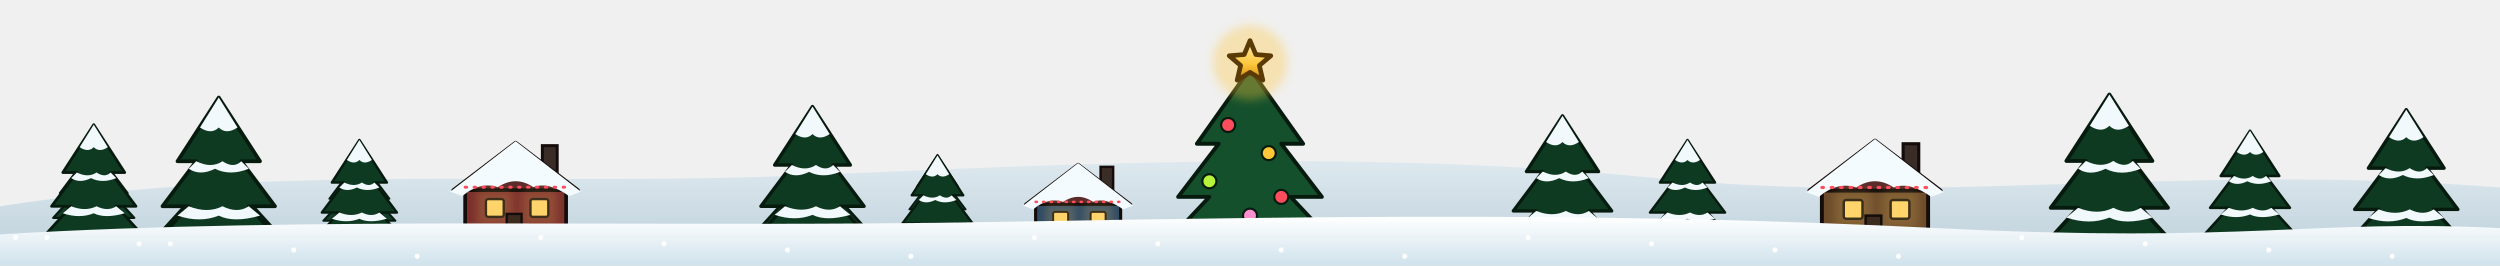
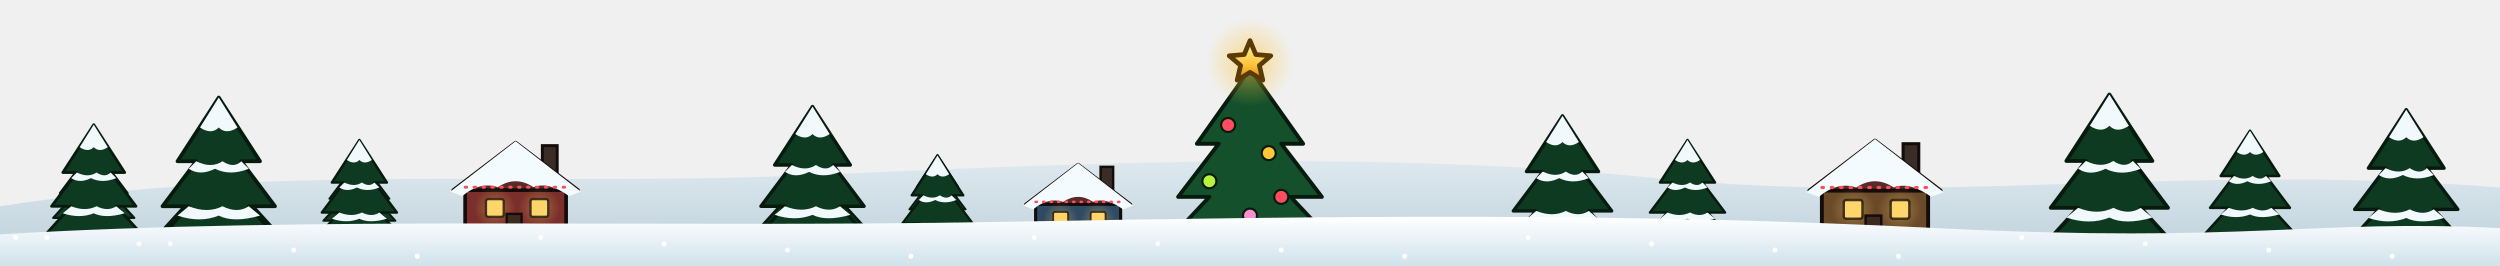
<svg xmlns="http://www.w3.org/2000/svg" viewBox="0 0 1600 170" width="1600" height="170" preserveAspectRatio="xMidYMax slice">
  <defs>
    <linearGradient id="h1" x1="0" y1="0" x2="0" y2="1">
      <stop offset="0" stop-color="#cfe3ee" />
      <stop offset="1" stop-color="#8fb3c7" />
    </linearGradient>
    <linearGradient id="h2" x1="0" y1="0" x2="0" y2="1">
      <stop offset="0" stop-color="#ffffff" />
      <stop offset="1" stop-color="#cfe2ec" />
    </linearGradient>
    <linearGradient id="goldstar" x1="0" y1="0" x2="0" y2="1">
      <stop offset="0" stop-color="#fff2b0" />
      <stop offset=".6" stop-color="#ffc63a" />
      <stop offset="1" stop-color="#d48a12" />
    </linearGradient>
-     <filter id="soft" x="-50%" y="-50%" width="200%" height="200%">
-       <feGaussianBlur stdDeviation="3" />
-     </filter>
+     <radialGradient id="starglow">
+       <stop offset="0" stop-color="#ffc63a" stop-opacity=".55" />
+       <stop offset="1" stop-color="#ffc63a" stop-opacity="0" />
+     </radialGradient>
+     <radialGradient id="win">
+       <stop offset="0" stop-color="#ffd56b" stop-opacity=".35" />
+       <stop offset="1" stop-color="#ffd56b" stop-opacity="0" />
+     </radialGradient>
  </defs>
  <path d="M0 132C180 104 340 120 520 112S880 96 1060 114S1400 104 1600 120V170H0Z" fill="url(#h1)" opacity=".55" />
  <g transform="translate(60 138) scale(0.72)">
    <rect x="-4" y="-6" width="8" height="12" fill="#3b2a1e" />
    <path d="M0 -78L22 -44H12L30 -20H16L36 2H-36L-16 -20H-30L-12 -44H-22Z" fill="#123d26" stroke="#061a0e" stroke-width="2" stroke-linejoin="round" />
    <path d="M0 -78L10 -62Q4 -58 0 -62Q-4 -58 -10 -62ZM-12 -44Q-4 -40 2 -44Q8 -40 12 -44L16 -40Q6 -36 -2 -40Q-10 -36 -16 -40ZM-16 -20Q-6 -16 2 -20Q10 -16 16 -20L22 -15Q8 -11 0 -15Q-10 -11 -22 -15Z" fill="#f2f9fc" />
  </g>
  <g transform="translate(140 144) scale(0.96)">
    <rect x="-4" y="-6" width="8" height="12" fill="#3b2a1e" />
    <path d="M0 -78L22 -44H12L30 -20H16L36 2H-36L-16 -20H-30L-12 -44H-22Z" fill="#123d26" stroke="#061a0e" stroke-width="2" stroke-linejoin="round" />
    <path d="M0 -78L10 -62Q4 -58 0 -62Q-4 -58 -10 -62ZM-12 -44Q-4 -40 2 -44Q8 -40 12 -44L16 -40Q6 -36 -2 -40Q-10 -36 -16 -40ZM-16 -20Q-6 -16 2 -20Q10 -16 16 -20L22 -15Q8 -11 0 -15Q-10 -11 -22 -15Z" fill="#f2f9fc" />
  </g>
  <g transform="translate(230 140) scale(0.64)">
    <rect x="-4" y="-6" width="8" height="12" fill="#3b2a1e" />
    <path d="M0 -78L22 -44H12L30 -20H16L36 2H-36L-16 -20H-30L-12 -44H-22Z" fill="#123d26" stroke="#061a0e" stroke-width="2" stroke-linejoin="round" />
    <path d="M0 -78L10 -62Q4 -58 0 -62Q-4 -58 -10 -62ZM-12 -44Q-4 -40 2 -44Q8 -40 12 -44L16 -40Q6 -36 -2 -40Q-10 -36 -16 -40ZM-16 -20Q-6 -16 2 -20Q10 -16 16 -20L22 -15Q8 -11 0 -15Q-10 -11 -22 -15Z" fill="#f2f9fc" />
  </g>
  <g transform="translate(520 142) scale(0.88)">
    <rect x="-4" y="-6" width="8" height="12" fill="#3b2a1e" />
    <path d="M0 -78L22 -44H12L30 -20H16L36 2H-36L-16 -20H-30L-12 -44H-22Z" fill="#123d26" stroke="#061a0e" stroke-width="2" stroke-linejoin="round" />
    <path d="M0 -78L10 -62Q4 -58 0 -62Q-4 -58 -10 -62ZM-12 -44Q-4 -40 2 -44Q8 -40 12 -44L16 -40Q6 -36 -2 -40Q-10 -36 -16 -40ZM-16 -20Q-6 -16 2 -20Q10 -16 16 -20L22 -15Q8 -11 0 -15Q-10 -11 -22 -15Z" fill="#f2f9fc" />
  </g>
  <g transform="translate(600 146) scale(0.6)">
    <rect x="-4" y="-6" width="8" height="12" fill="#3b2a1e" />
    <path d="M0 -78L22 -44H12L30 -20H16L36 2H-36L-16 -20H-30L-12 -44H-22Z" fill="#123d26" stroke="#061a0e" stroke-width="2" stroke-linejoin="round" />
    <path d="M0 -78L10 -62Q4 -58 0 -62Q-4 -58 -10 -62ZM-12 -44Q-4 -40 2 -44Q8 -40 12 -44L16 -40Q6 -36 -2 -40Q-10 -36 -16 -40ZM-16 -20Q-6 -16 2 -20Q10 -16 16 -20L22 -15Q8 -11 0 -15Q-10 -11 -22 -15Z" fill="#f2f9fc" />
  </g>
  <g transform="translate(330 154) scale(0.95)">
    <rect x="18" y="-64" width="10" height="18" fill="#3a2c27" stroke="#140c0a" stroke-width="2" />
    <rect x="-34" y="-36" width="68" height="36" fill="#7a2f2b" stroke="#140c0a" stroke-width="2.5" />
    <path d="M-42 -34L0 -66L42 -34Z" fill="#5a2a28" stroke="#140c0a" stroke-width="2.5" stroke-linejoin="round" />
    <path d="M-44 -33L0 -67L44 -33L36 -30Q22 -40 12 -36Q0 -44 -12 -36Q-24 -40 -36 -30Z" fill="#f4fbff" />
    <rect x="-20" y="-28" width="12" height="12" rx="1.5" fill="#ffd56b" stroke="#140c0a" stroke-width="1.6" />
-     <rect x="-26" y="-34" width="24" height="24" fill="#ffd56b" opacity=".18" filter="url(#soft)" />
+     <circle cx="-14" cy="-22" r="14" fill="url(#win)" />
    <rect x="10" y="-28" width="12" height="12" rx="1.5" fill="#ffd56b" stroke="#140c0a" stroke-width="1.6" />
-     <rect x="4" y="-34" width="24" height="24" fill="#ffd56b" opacity=".18" filter="url(#soft)" />
+     <circle cx="16" cy="-22" r="14" fill="url(#win)" />
    <rect x="-6" y="-18" width="10" height="18" fill="#3b2a1e" stroke="#140c0a" stroke-width="1.6" />
    <path d="M-34 -36H34" stroke="#ff4d5e" stroke-width="2" stroke-dasharray="1 5" stroke-linecap="round" />
  </g>
  <g transform="translate(690 158) scale(0.8)">
    <rect x="18" y="-64" width="10" height="18" fill="#3a2c27" stroke="#140c0a" stroke-width="2" />
    <rect x="-34" y="-36" width="68" height="36" fill="#2f4a63" stroke="#140c0a" stroke-width="2.5" />
    <path d="M-42 -34L0 -66L42 -34Z" fill="#5a2a28" stroke="#140c0a" stroke-width="2.5" stroke-linejoin="round" />
    <path d="M-44 -33L0 -67L44 -33L36 -30Q22 -40 12 -36Q0 -44 -12 -36Q-24 -40 -36 -30Z" fill="#f4fbff" />
    <rect x="-20" y="-28" width="12" height="12" rx="1.5" fill="#ffd56b" stroke="#140c0a" stroke-width="1.6" />
-     <rect x="-26" y="-34" width="24" height="24" fill="#ffd56b" opacity=".18" filter="url(#soft)" />
+     <circle cx="-14" cy="-22" r="14" fill="url(#win)" />
    <rect x="10" y="-28" width="12" height="12" rx="1.5" fill="#ffd56b" stroke="#140c0a" stroke-width="1.6" />
-     <rect x="4" y="-34" width="24" height="24" fill="#ffd56b" opacity=".18" filter="url(#soft)" />
+     <circle cx="16" cy="-22" r="14" fill="url(#win)" />
    <rect x="-6" y="-18" width="10" height="18" fill="#3b2a1e" stroke="#140c0a" stroke-width="1.6" />
    <path d="M-34 -36H34" stroke="#ff4d5e" stroke-width="2" stroke-dasharray="1 5" stroke-linecap="round" />
  </g>
  <g transform="translate(1200 156) scale(1)">
    <rect x="18" y="-64" width="10" height="18" fill="#3a2c27" stroke="#140c0a" stroke-width="2" />
    <rect x="-34" y="-36" width="68" height="36" fill="#6b4a2a" stroke="#140c0a" stroke-width="2.5" />
    <path d="M-42 -34L0 -66L42 -34Z" fill="#5a2a28" stroke="#140c0a" stroke-width="2.5" stroke-linejoin="round" />
    <path d="M-44 -33L0 -67L44 -33L36 -30Q22 -40 12 -36Q0 -44 -12 -36Q-24 -40 -36 -30Z" fill="#f4fbff" />
    <rect x="-20" y="-28" width="12" height="12" rx="1.5" fill="#ffd56b" stroke="#140c0a" stroke-width="1.6" />
-     <rect x="-26" y="-34" width="24" height="24" fill="#ffd56b" opacity=".18" filter="url(#soft)" />
+     <circle cx="-14" cy="-22" r="14" fill="url(#win)" />
    <rect x="10" y="-28" width="12" height="12" rx="1.5" fill="#ffd56b" stroke="#140c0a" stroke-width="1.6" />
-     <rect x="4" y="-34" width="24" height="24" fill="#ffd56b" opacity=".18" filter="url(#soft)" />
+     <circle cx="16" cy="-22" r="14" fill="url(#win)" />
    <rect x="-6" y="-18" width="10" height="18" fill="#3b2a1e" stroke="#140c0a" stroke-width="1.6" />
    <path d="M-34 -36H34" stroke="#ff4d5e" stroke-width="2" stroke-dasharray="1 5" stroke-linecap="round" />
  </g>
  <g transform="translate(800 156)">
    <path d="M0 -112L34 -64H20L46 -30H26L56 2H-56L-26 -30H-46L-20 -64H-34Z" fill="#14502c" stroke="#061a0e" stroke-width="2.5" stroke-linejoin="round" />
    <circle cx="-14" cy="-76" r="4.5" fill="#ff4d5e" stroke="#061a0e" stroke-width="1.4" />
    <circle cx="12" cy="-58" r="4.5" fill="#ffc63a" stroke="#061a0e" stroke-width="1.4" />
    <circle cx="-26" cy="-40" r="4.5" fill="#b9f43c" stroke="#061a0e" stroke-width="1.4" />
    <circle cx="20" cy="-30" r="4.5" fill="#ff4d5e" stroke="#061a0e" stroke-width="1.4" />
    <circle cx="-36" cy="-10" r="4.5" fill="#ffc63a" stroke="#061a0e" stroke-width="1.4" />
    <circle cx="34" cy="-8" r="4.5" fill="#62dcea" stroke="#061a0e" stroke-width="1.4" />
    <circle cx="0" cy="-18" r="4.5" fill="#ff8fd0" stroke="#061a0e" stroke-width="1.4" />
-     <circle cx="0" cy="-116" r="23.8" fill="#ffc63a" opacity=".35" filter="url(#soft)" />
+     <circle cx="0" cy="-116" r="28" fill="url(#starglow)" />
    <path d="M0.0 -130.0L3.7 -121.1L13.3 -120.3L6.0 -114.1L8.2 -104.7L0.0 -109.7L-8.2 -104.7L-6.0 -114.1L-13.3 -120.3L-3.7 -121.1Z" fill="url(#goldstar)" stroke="#5a3a05" stroke-width="3" stroke-linejoin="round" />
  </g>
  <g transform="translate(60 150) scale(0.9)">
    <rect x="-4" y="-6" width="8" height="12" fill="#3b2a1e" />
    <path d="M0 -78L22 -44H12L30 -20H16L36 2H-36L-16 -20H-30L-12 -44H-22Z" fill="#0f3a22" stroke="#061a0e" stroke-width="2" stroke-linejoin="round" />
    <path d="M0 -78L10 -62Q4 -58 0 -62Q-4 -58 -10 -62ZM-12 -44Q-4 -40 2 -44Q8 -40 12 -44L16 -40Q6 -36 -2 -40Q-10 -36 -16 -40ZM-16 -20Q-6 -16 2 -20Q10 -16 16 -20L22 -15Q8 -11 0 -15Q-10 -11 -22 -15Z" fill="#f2f9fc" />
  </g>
  <g transform="translate(140 156) scale(1.2)">
    <rect x="-4" y="-6" width="8" height="12" fill="#3b2a1e" />
    <path d="M0 -78L22 -44H12L30 -20H16L36 2H-36L-16 -20H-30L-12 -44H-22Z" fill="#0f3a22" stroke="#061a0e" stroke-width="2" stroke-linejoin="round" />
    <path d="M0 -78L10 -62Q4 -58 0 -62Q-4 -58 -10 -62ZM-12 -44Q-4 -40 2 -44Q8 -40 12 -44L16 -40Q6 -36 -2 -40Q-10 -36 -16 -40ZM-16 -20Q-6 -16 2 -20Q10 -16 16 -20L22 -15Q8 -11 0 -15Q-10 -11 -22 -15Z" fill="#f2f9fc" />
  </g>
  <g transform="translate(230 152) scale(0.8)">
    <rect x="-4" y="-6" width="8" height="12" fill="#3b2a1e" />
    <path d="M0 -78L22 -44H12L30 -20H16L36 2H-36L-16 -20H-30L-12 -44H-22Z" fill="#0f3a22" stroke="#061a0e" stroke-width="2" stroke-linejoin="round" />
    <path d="M0 -78L10 -62Q4 -58 0 -62Q-4 -58 -10 -62ZM-12 -44Q-4 -40 2 -44Q8 -40 12 -44L16 -40Q6 -36 -2 -40Q-10 -36 -16 -40ZM-16 -20Q-6 -16 2 -20Q10 -16 16 -20L22 -15Q8 -11 0 -15Q-10 -11 -22 -15Z" fill="#f2f9fc" />
  </g>
  <g transform="translate(520 154) scale(1.1)">
    <rect x="-4" y="-6" width="8" height="12" fill="#3b2a1e" />
    <path d="M0 -78L22 -44H12L30 -20H16L36 2H-36L-16 -20H-30L-12 -44H-22Z" fill="#0f3a22" stroke="#061a0e" stroke-width="2" stroke-linejoin="round" />
    <path d="M0 -78L10 -62Q4 -58 0 -62Q-4 -58 -10 -62ZM-12 -44Q-4 -40 2 -44Q8 -40 12 -44L16 -40Q6 -36 -2 -40Q-10 -36 -16 -40ZM-16 -20Q-6 -16 2 -20Q10 -16 16 -20L22 -15Q8 -11 0 -15Q-10 -11 -22 -15Z" fill="#f2f9fc" />
  </g>
  <g transform="translate(600 158) scale(0.75)">
    <rect x="-4" y="-6" width="8" height="12" fill="#3b2a1e" />
    <path d="M0 -78L22 -44H12L30 -20H16L36 2H-36L-16 -20H-30L-12 -44H-22Z" fill="#0f3a22" stroke="#061a0e" stroke-width="2" stroke-linejoin="round" />
    <path d="M0 -78L10 -62Q4 -58 0 -62Q-4 -58 -10 -62ZM-12 -44Q-4 -40 2 -44Q8 -40 12 -44L16 -40Q6 -36 -2 -40Q-10 -36 -16 -40ZM-16 -20Q-6 -16 2 -20Q10 -16 16 -20L22 -15Q8 -11 0 -15Q-10 -11 -22 -15Z" fill="#f2f9fc" />
  </g>
  <g transform="translate(1000 156) scale(1.05)">
    <rect x="-4" y="-6" width="8" height="12" fill="#3b2a1e" />
    <path d="M0 -78L22 -44H12L30 -20H16L36 2H-36L-16 -20H-30L-12 -44H-22Z" fill="#0f3a22" stroke="#061a0e" stroke-width="2" stroke-linejoin="round" />
    <path d="M0 -78L10 -62Q4 -58 0 -62Q-4 -58 -10 -62ZM-12 -44Q-4 -40 2 -44Q8 -40 12 -44L16 -40Q6 -36 -2 -40Q-10 -36 -16 -40ZM-16 -20Q-6 -16 2 -20Q10 -16 16 -20L22 -15Q8 -11 0 -15Q-10 -11 -22 -15Z" fill="#f2f9fc" />
  </g>
  <g transform="translate(1080 152) scale(0.8)">
    <rect x="-4" y="-6" width="8" height="12" fill="#3b2a1e" />
    <path d="M0 -78L22 -44H12L30 -20H16L36 2H-36L-16 -20H-30L-12 -44H-22Z" fill="#0f3a22" stroke="#061a0e" stroke-width="2" stroke-linejoin="round" />
    <path d="M0 -78L10 -62Q4 -58 0 -62Q-4 -58 -10 -62ZM-12 -44Q-4 -40 2 -44Q8 -40 12 -44L16 -40Q6 -36 -2 -40Q-10 -36 -16 -40ZM-16 -20Q-6 -16 2 -20Q10 -16 16 -20L22 -15Q8 -11 0 -15Q-10 -11 -22 -15Z" fill="#f2f9fc" />
  </g>
  <g transform="translate(1350 158) scale(1.25)">
    <rect x="-4" y="-6" width="8" height="12" fill="#3b2a1e" />
    <path d="M0 -78L22 -44H12L30 -20H16L36 2H-36L-16 -20H-30L-12 -44H-22Z" fill="#0f3a22" stroke="#061a0e" stroke-width="2" stroke-linejoin="round" />
    <path d="M0 -78L10 -62Q4 -58 0 -62Q-4 -58 -10 -62ZM-12 -44Q-4 -40 2 -44Q8 -40 12 -44L16 -40Q6 -36 -2 -40Q-10 -36 -16 -40ZM-16 -20Q-6 -16 2 -20Q10 -16 16 -20L22 -15Q8 -11 0 -15Q-10 -11 -22 -15Z" fill="#f2f9fc" />
  </g>
  <g transform="translate(1440 150) scale(0.85)">
    <rect x="-4" y="-6" width="8" height="12" fill="#3b2a1e" />
    <path d="M0 -78L22 -44H12L30 -20H16L36 2H-36L-16 -20H-30L-12 -44H-22Z" fill="#0f3a22" stroke="#061a0e" stroke-width="2" stroke-linejoin="round" />
    <path d="M0 -78L10 -62Q4 -58 0 -62Q-4 -58 -10 -62ZM-12 -44Q-4 -40 2 -44Q8 -40 12 -44L16 -40Q6 -36 -2 -40Q-10 -36 -16 -40ZM-16 -20Q-6 -16 2 -20Q10 -16 16 -20L22 -15Q8 -11 0 -15Q-10 -11 -22 -15Z" fill="#f2f9fc" />
  </g>
  <g transform="translate(1540 156) scale(1.1)">
    <rect x="-4" y="-6" width="8" height="12" fill="#3b2a1e" />
    <path d="M0 -78L22 -44H12L30 -20H16L36 2H-36L-16 -20H-30L-12 -44H-22Z" fill="#0f3a22" stroke="#061a0e" stroke-width="2" stroke-linejoin="round" />
    <path d="M0 -78L10 -62Q4 -58 0 -62Q-4 -58 -10 -62ZM-12 -44Q-4 -40 2 -44Q8 -40 12 -44L16 -40Q6 -36 -2 -40Q-10 -36 -16 -40ZM-16 -20Q-6 -16 2 -20Q10 -16 16 -20L22 -15Q8 -11 0 -15Q-10 -11 -22 -15Z" fill="#f2f9fc" />
  </g>
  <path d="M0 150C200 138 420 146 640 142S1040 136 1240 146S1480 140 1600 146V170H0Z" fill="url(#h2)" />
  <circle cx="30" cy="152" r="1.6" fill="#fff" />
  <circle cx="109" cy="156" r="1.6" fill="#fff" />
  <circle cx="188" cy="160" r="1.6" fill="#fff" />
  <circle cx="267" cy="164" r="1.6" fill="#fff" />
  <circle cx="346" cy="152" r="1.6" fill="#fff" />
  <circle cx="425" cy="156" r="1.6" fill="#fff" />
  <circle cx="504" cy="160" r="1.6" fill="#fff" />
  <circle cx="583" cy="164" r="1.6" fill="#fff" />
  <circle cx="662" cy="152" r="1.6" fill="#fff" />
  <circle cx="741" cy="156" r="1.6" fill="#fff" />
  <circle cx="820" cy="160" r="1.6" fill="#fff" />
  <circle cx="899" cy="164" r="1.6" fill="#fff" />
  <circle cx="978" cy="152" r="1.6" fill="#fff" />
  <circle cx="1057" cy="156" r="1.6" fill="#fff" />
  <circle cx="1136" cy="160" r="1.6" fill="#fff" />
  <circle cx="1215" cy="164" r="1.6" fill="#fff" />
  <circle cx="1294" cy="152" r="1.6" fill="#fff" />
  <circle cx="1373" cy="156" r="1.6" fill="#fff" />
  <circle cx="1452" cy="160" r="1.6" fill="#fff" />
  <circle cx="1531" cy="164" r="1.6" fill="#fff" />
  <circle cx="10" cy="152" r="1.6" fill="#fff" />
  <circle cx="89" cy="156" r="1.6" fill="#fff" />
</svg>
